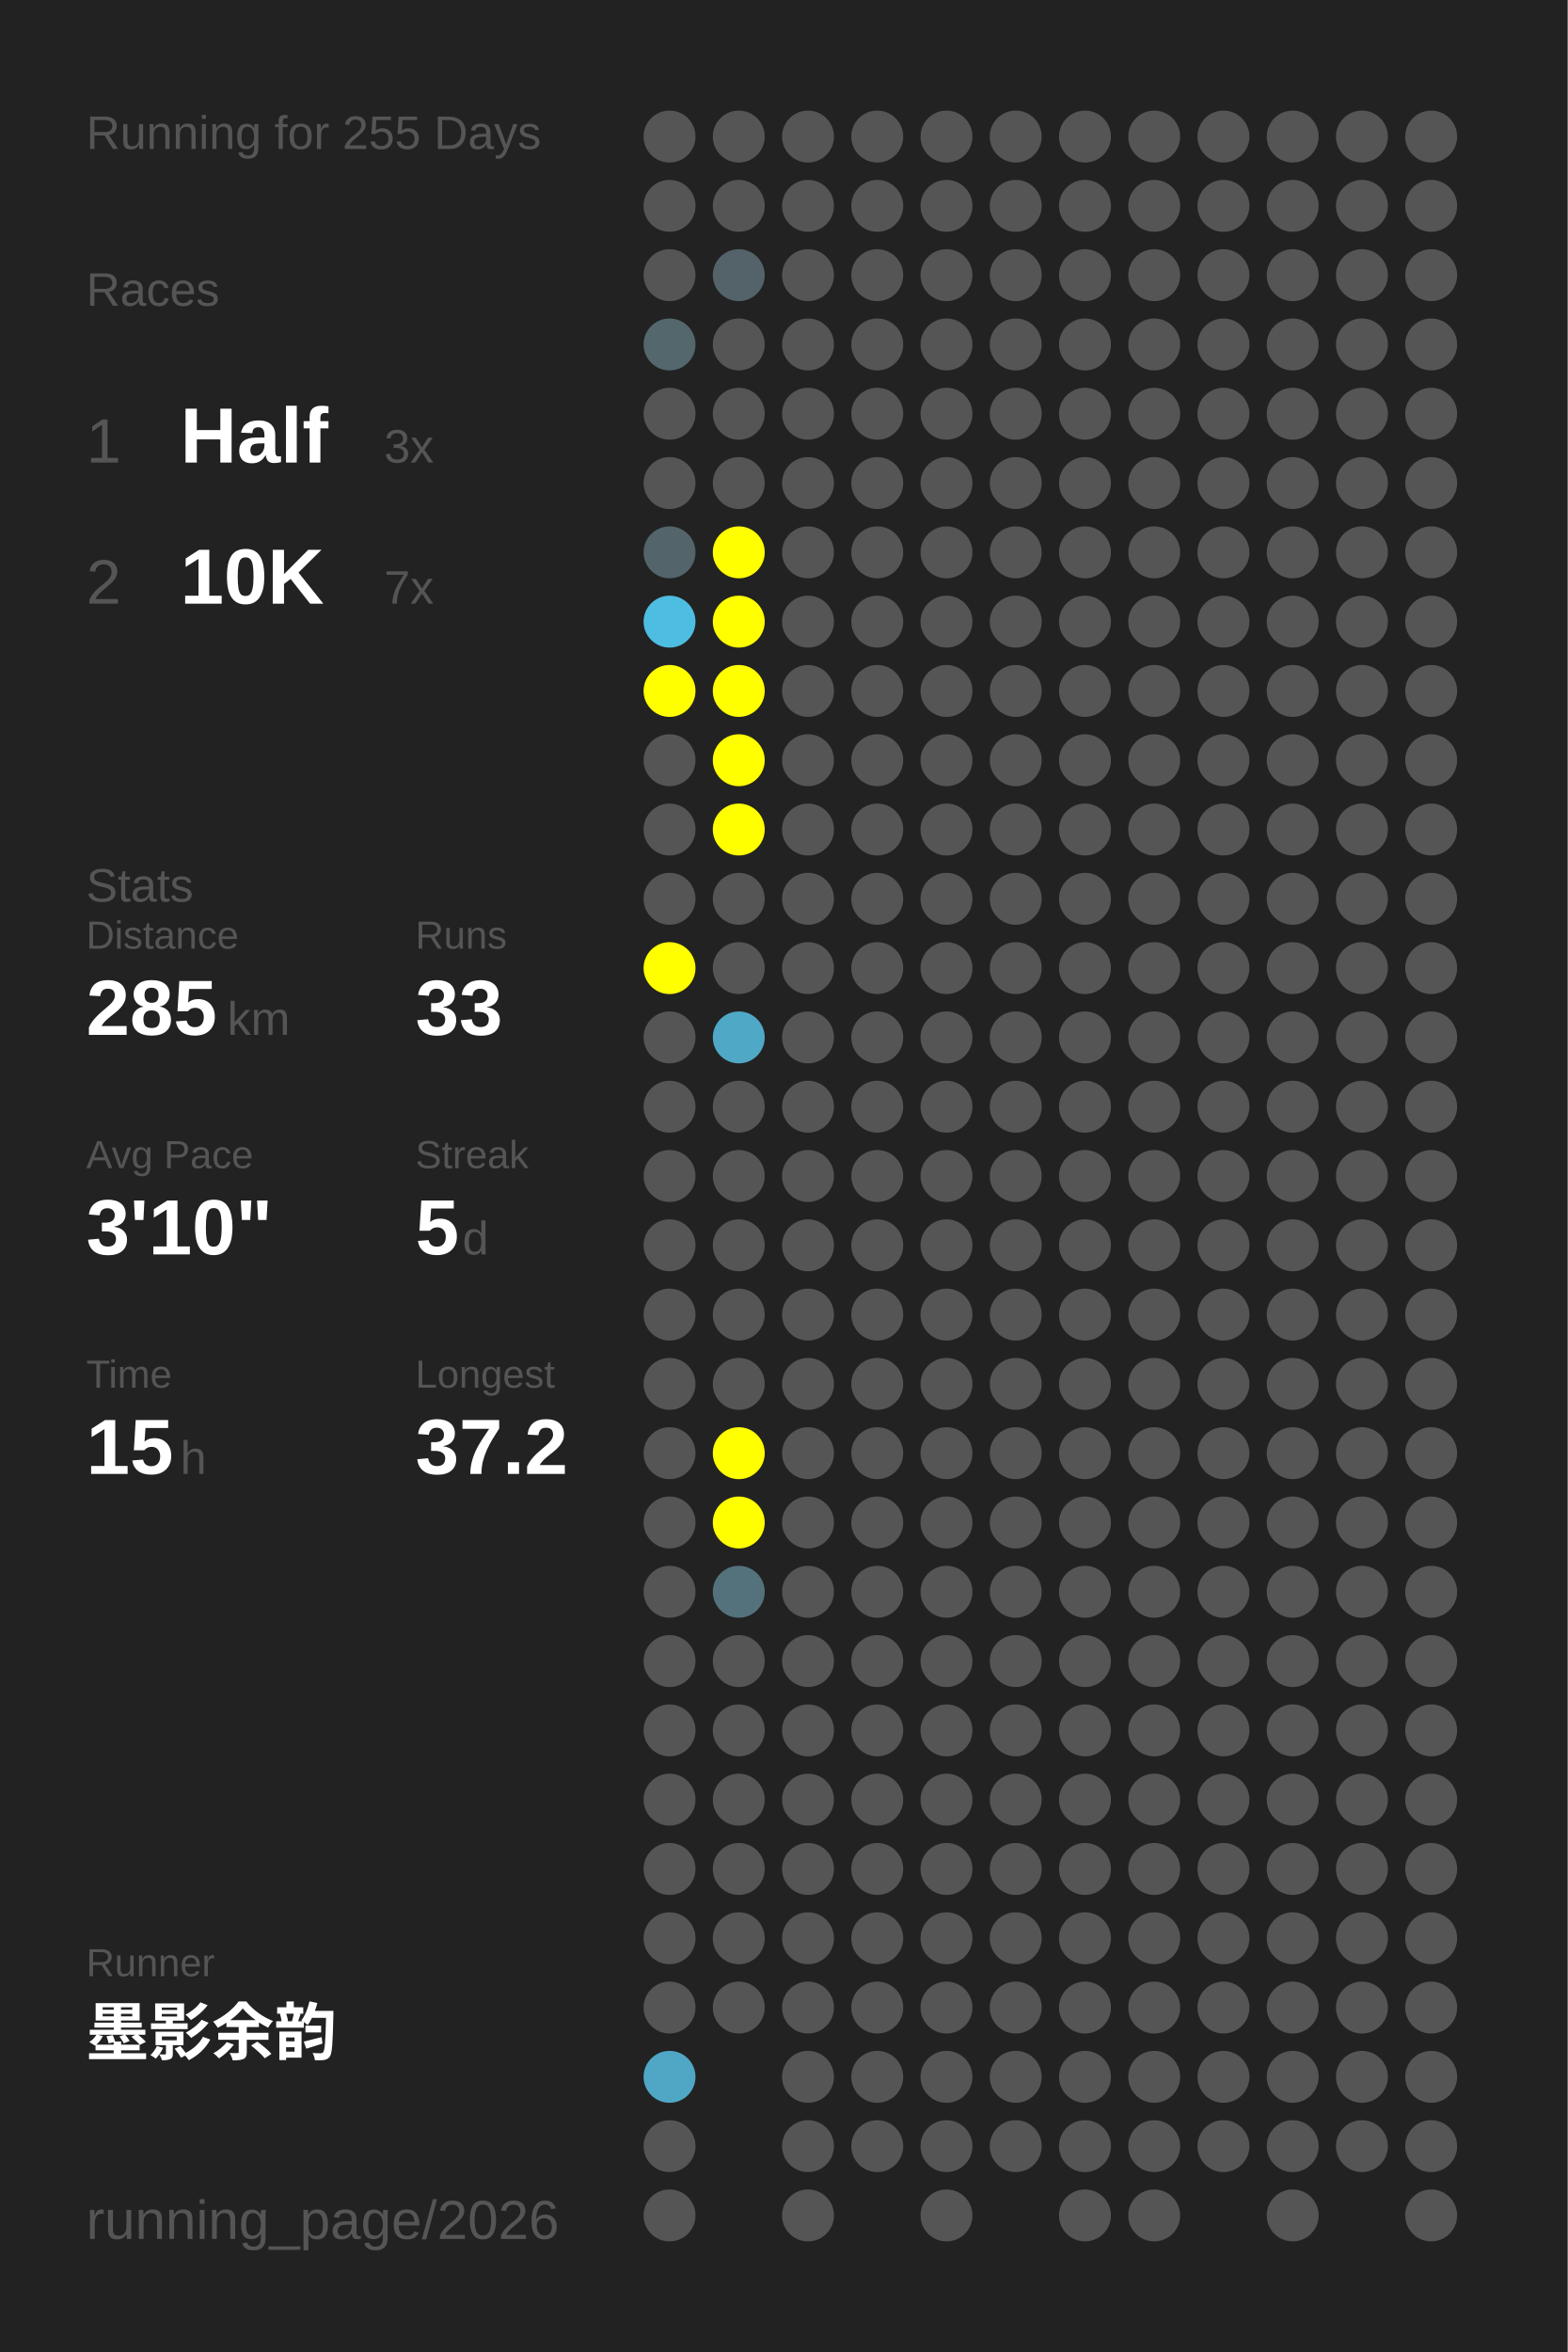
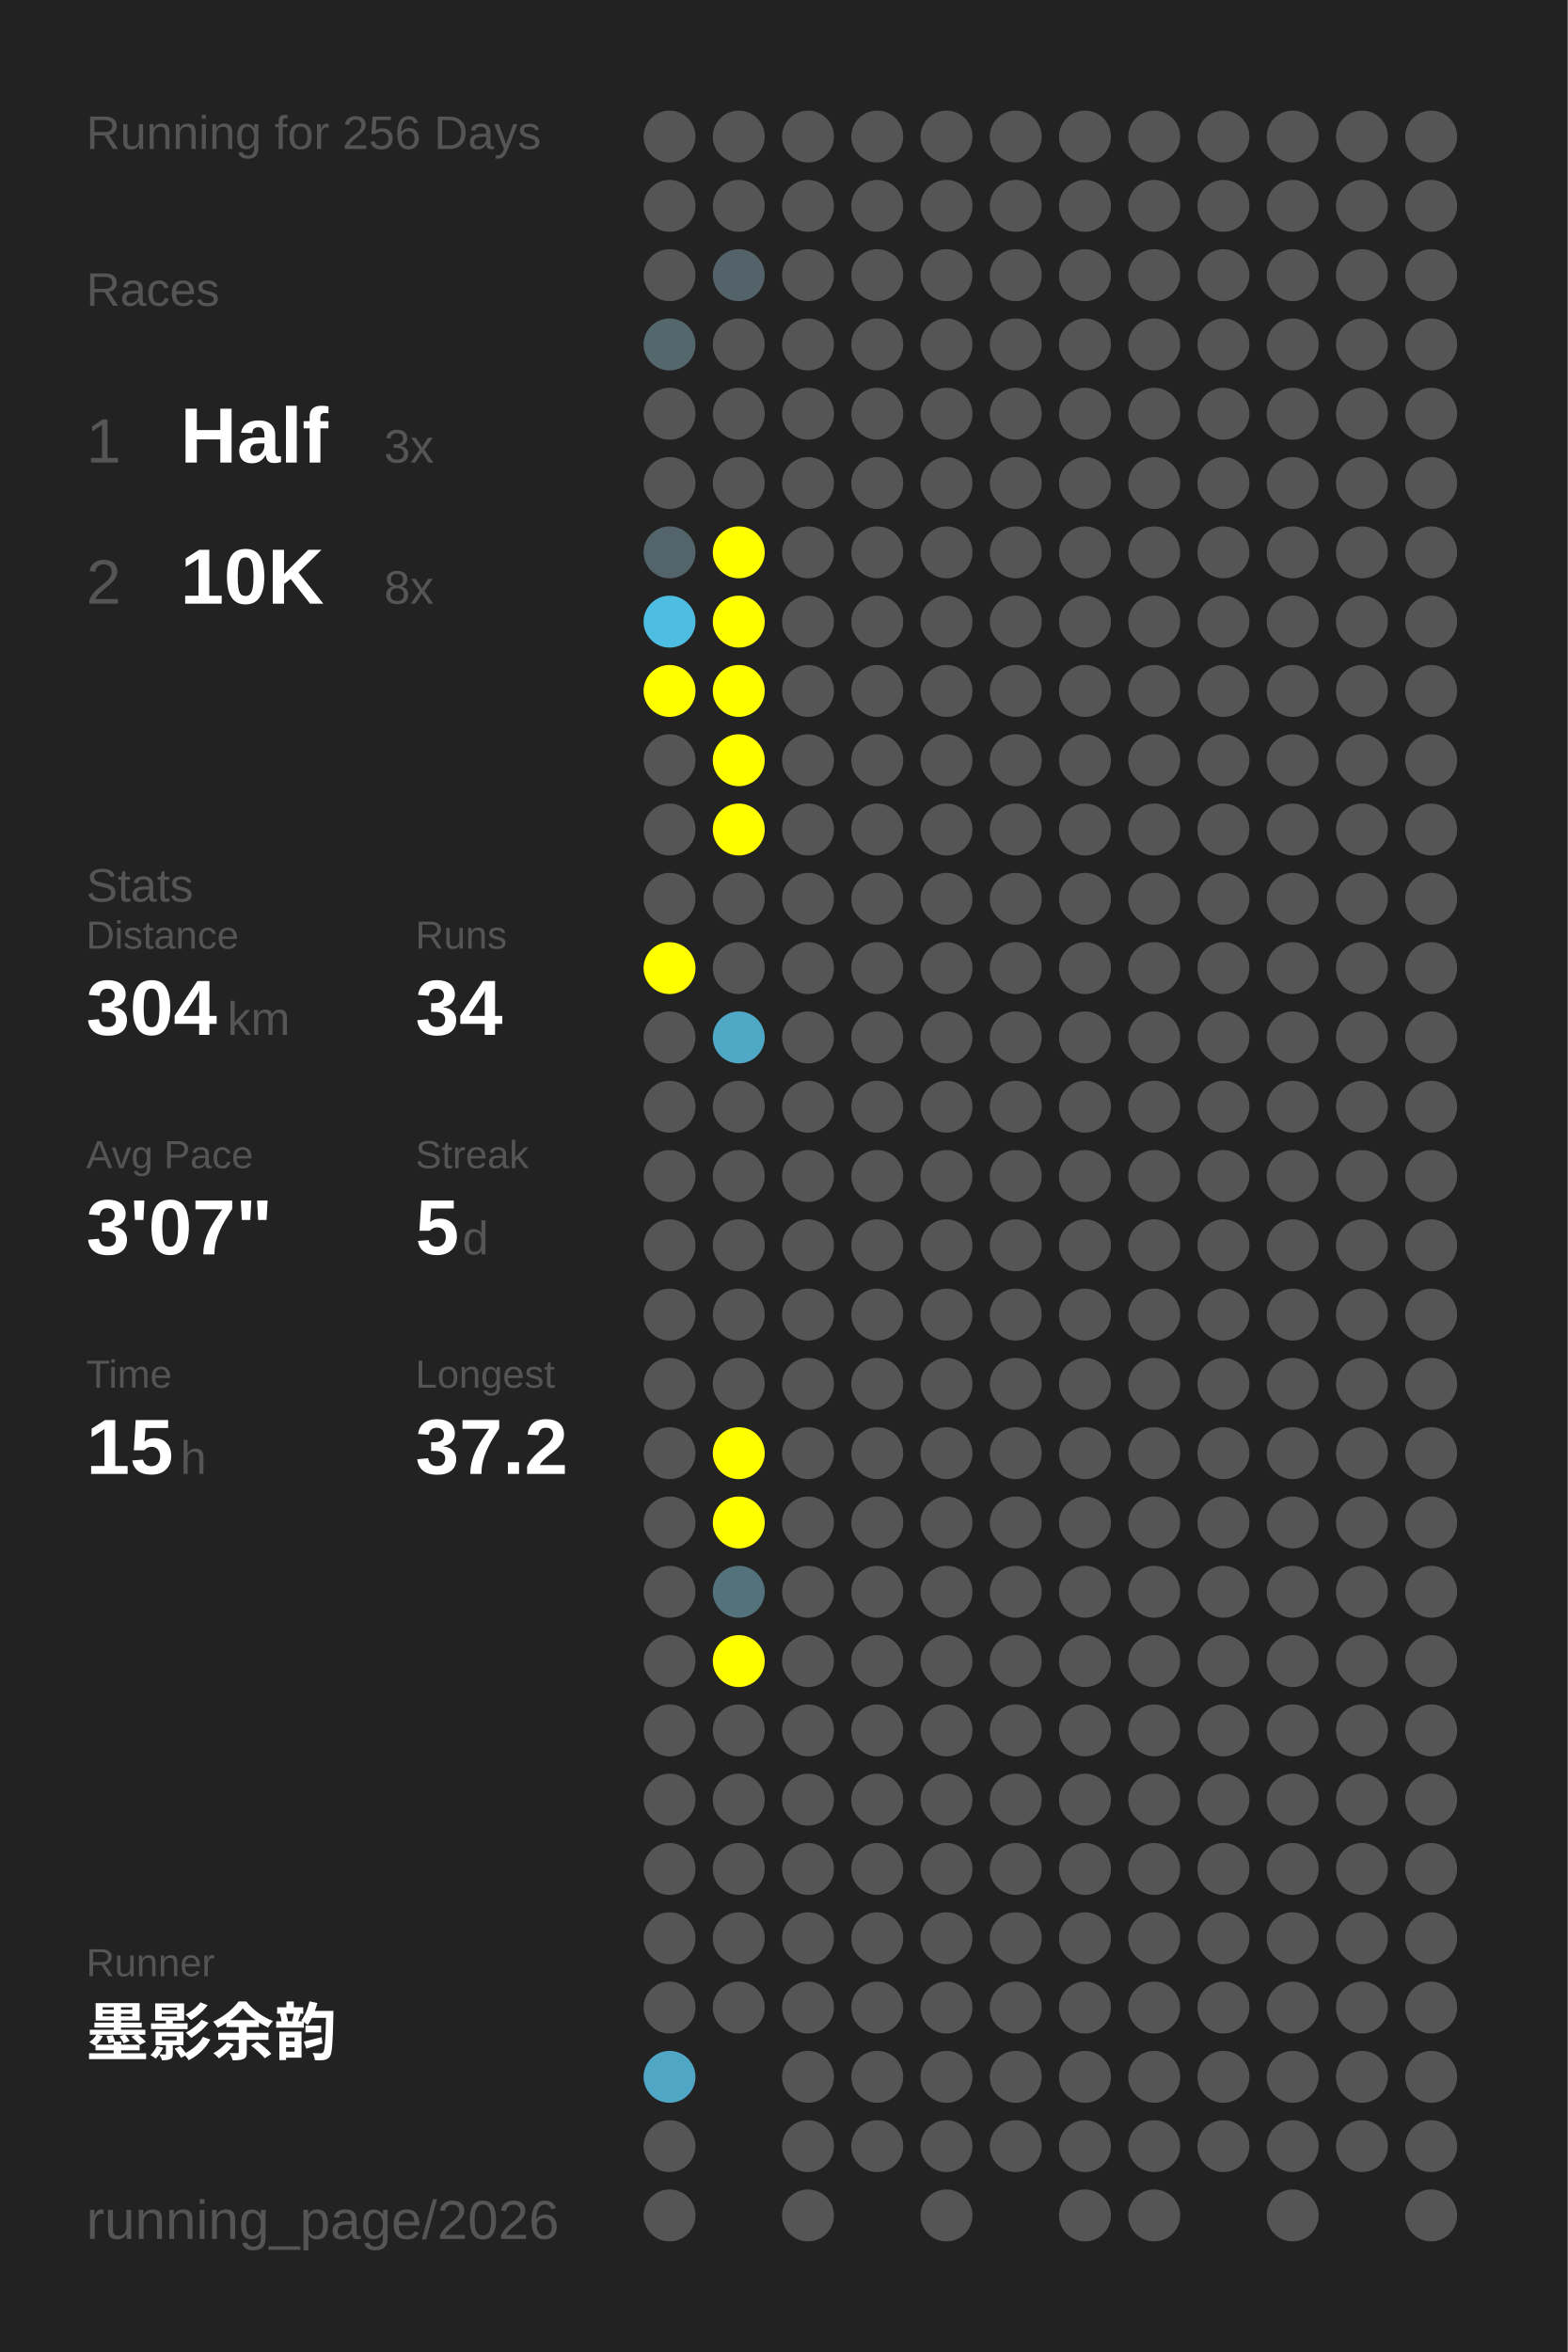
<svg xmlns="http://www.w3.org/2000/svg" baseProfile="full" height="300mm" version="1.1" viewBox="0,0,200,300" width="200mm">
  <defs />
  <rect fill="#222222" height="300" width="200" x="0" y="0" />
-   <text fill="#555555" style="font-size:6px; font-family:Arial;" x="11" y="19">Running for 255 Days</text>
+   <text fill="#555555" style="font-size:6px; font-family:Arial;" x="11" y="19">Running for 256 Days</text>
  <text fill="#555555" style="font-size:6px; font-family:Arial;" x="11" y="39">Races</text>
  <text fill="#555555" style="font-size:8px; font-family:Arial;" x="11" y="59">1</text>
  <text fill="#FFFFFF" style="font-size:10px; font-family:Arial; font-weight:bold;" x="23" y="59">Half</text>
  <text fill="#555555" style="font-size:6px; font-family:Arial;" x="49" y="59">3x</text>
  <text fill="#555555" style="font-size:8px; font-family:Arial;" x="11" y="77">2</text>
  <text fill="#FFFFFF" style="font-size:10px; font-family:Arial; font-weight:bold;" x="23" y="77">10K</text>
-   <text fill="#555555" style="font-size:6px; font-family:Arial;" x="49" y="77">7x</text>
+   <text fill="#555555" style="font-size:6px; font-family:Arial;" x="49" y="77">8x</text>
  <text fill="#555555" style="font-size:6px; font-family:Arial;" x="11" y="115">Stats</text>
  <text fill="#555555" style="font-size:5px; font-family:Arial;" x="11" y="121">Distance</text>
-   <text fill="#FFFFFF" style="font-size:10px; font-family:Arial; font-weight:bold;" x="11" y="132">285</text>
+   <text fill="#FFFFFF" style="font-size:10px; font-family:Arial; font-weight:bold;" x="11" y="132">304</text>
  <text fill="#555555" style="font-size:6px; font-family:Arial;" x="29" y="132">km</text>
  <text fill="#555555" style="font-size:5px; font-family:Arial;" x="53" y="121">Runs</text>
-   <text fill="#FFFFFF" style="font-size:10px; font-family:Arial; font-weight:bold;" x="53" y="132">33</text>
+   <text fill="#FFFFFF" style="font-size:10px; font-family:Arial; font-weight:bold;" x="53" y="132">34</text>
  <text fill="#555555" style="font-size:5px; font-family:Arial;" x="11" y="149">Avg Pace</text>
-   <text fill="#FFFFFF" style="font-size:10px; font-family:Arial; font-weight:bold;" x="11" y="160">3'10"</text>
+   <text fill="#FFFFFF" style="font-size:10px; font-family:Arial; font-weight:bold;" x="11" y="160">3'07"</text>
  <text fill="#555555" style="font-size:5px; font-family:Arial;" x="53" y="149">Streak</text>
  <text fill="#FFFFFF" style="font-size:10px; font-family:Arial; font-weight:bold;" x="53" y="160">5</text>
  <text fill="#555555" style="font-size:6px; font-family:Arial;" x="59" y="160">d</text>
  <text fill="#555555" style="font-size:5px; font-family:Arial;" x="11" y="177">Time</text>
  <text fill="#FFFFFF" style="font-size:10px; font-family:Arial; font-weight:bold;" x="11" y="188">15</text>
  <text fill="#555555" style="font-size:6px; font-family:Arial;" x="23" y="188">h</text>
  <text fill="#555555" style="font-size:5px; font-family:Arial;" x="53" y="177">Longest</text>
  <text fill="#FFFFFF" style="font-size:10px; font-family:Arial; font-weight:bold;" x="53" y="188">37.2</text>
  <text fill="#555555" style="font-size:5px; font-family:Arial;" x="11" y="252.065">Runner</text>
  <text fill="#FFFFFF" style="font-size:8px; font-family:Arial; font-weight:bold;" x="11" y="262.065">墨影余韵</text>
  <text fill="#555555" style="font-size:7px; font-family:Arial;" x="11" y="285.581">running_page/2026</text>
  <circle cx="85.417" cy="17.419" fill="#555555" r="3.312" />
  <circle cx="85.417" cy="26.258" fill="#555555" r="3.312" />
  <circle cx="85.417" cy="35.097" fill="#555555" r="3.312" />
  <circle cx="85.417" cy="43.935" fill="#53676d" r="3.312" />
  <circle cx="85.417" cy="52.774" fill="#555555" r="3.312" />
  <circle cx="85.417" cy="61.613" fill="#555555" r="3.312" />
  <circle cx="85.417" cy="70.452" fill="#53646a" r="3.312" />
  <circle cx="85.417" cy="79.29" fill="#4ebde2" r="3.312" />
  <circle cx="85.417" cy="88.129" fill="#FFFF00" r="3.312" />
  <circle cx="85.417" cy="96.968" fill="#555555" r="3.312" />
  <circle cx="85.417" cy="105.806" fill="#555555" r="3.312" />
  <circle cx="85.417" cy="114.645" fill="#555555" r="3.312" />
  <circle cx="85.417" cy="123.484" fill="#FFFF00" r="3.312" />
  <circle cx="85.417" cy="132.323" fill="#555555" r="3.312" />
  <circle cx="85.417" cy="141.161" fill="#555555" r="3.312" />
  <circle cx="85.417" cy="150" fill="#555555" r="3.312" />
  <circle cx="85.417" cy="158.839" fill="#555555" r="3.312" />
  <circle cx="85.417" cy="167.677" fill="#555555" r="3.312" />
  <circle cx="85.417" cy="176.516" fill="#555555" r="3.312" />
  <circle cx="85.417" cy="185.355" fill="#555555" r="3.312" />
  <circle cx="85.417" cy="194.194" fill="#555555" r="3.312" />
  <circle cx="85.417" cy="203.032" fill="#555555" r="3.312" />
  <circle cx="85.417" cy="211.871" fill="#555555" r="3.312" />
  <circle cx="85.417" cy="220.71" fill="#555555" r="3.312" />
  <circle cx="85.417" cy="229.548" fill="#555555" r="3.312" />
  <circle cx="85.417" cy="238.387" fill="#555555" r="3.312" />
  <circle cx="85.417" cy="247.226" fill="#555555" r="3.312" />
  <circle cx="85.417" cy="256.065" fill="#555555" r="3.312" />
  <circle cx="85.417" cy="264.903" fill="#4fa7c5" r="3.312" />
  <circle cx="85.417" cy="273.742" fill="#555555" r="3.312" />
  <circle cx="85.417" cy="282.581" fill="#555555" r="3.312" />
  <circle cx="94.25" cy="17.419" fill="#555555" r="3.312" />
  <circle cx="94.25" cy="26.258" fill="#555555" r="3.312" />
  <circle cx="94.25" cy="35.097" fill="#546369" r="3.312" />
  <circle cx="94.25" cy="43.935" fill="#555555" r="3.312" />
  <circle cx="94.25" cy="52.774" fill="#555555" r="3.312" />
  <circle cx="94.25" cy="61.613" fill="#555555" r="3.312" />
  <circle cx="94.25" cy="70.452" fill="#FFFF00" r="3.312" />
  <circle cx="94.25" cy="79.29" fill="#FFFF00" r="3.312" />
  <circle cx="94.25" cy="88.129" fill="#FFFF00" r="3.312" />
  <circle cx="94.25" cy="96.968" fill="#FFFF00" r="3.312" />
  <circle cx="94.25" cy="105.806" fill="#FFFF00" r="3.312" />
  <circle cx="94.25" cy="114.645" fill="#555555" r="3.312" />
  <circle cx="94.25" cy="123.484" fill="#555555" r="3.312" />
  <circle cx="94.25" cy="132.323" fill="#4fa8c6" r="3.312" />
  <circle cx="94.25" cy="141.161" fill="#555555" r="3.312" />
  <circle cx="94.25" cy="150" fill="#555555" r="3.312" />
  <circle cx="94.25" cy="158.839" fill="#555555" r="3.312" />
  <circle cx="94.25" cy="167.677" fill="#555555" r="3.312" />
  <circle cx="94.25" cy="176.516" fill="#555555" r="3.312" />
  <circle cx="94.25" cy="185.355" fill="#FFFF00" r="3.312" />
  <circle cx="94.25" cy="194.194" fill="#FFFF00" r="3.312" />
  <circle cx="94.25" cy="203.032" fill="#53727c" r="3.312" />
-   <circle cx="94.25" cy="211.871" fill="#555555" r="3.312" />
+   <circle cx="94.25" cy="211.871" fill="#FFFF00" r="3.312" />
  <circle cx="94.25" cy="220.71" fill="#555555" r="3.312" />
  <circle cx="94.25" cy="229.548" fill="#555555" r="3.312" />
  <circle cx="94.25" cy="238.387" fill="#555555" r="3.312" />
  <circle cx="94.25" cy="247.226" fill="#555555" r="3.312" />
  <circle cx="94.25" cy="256.065" fill="#555555" r="3.312" />
  <circle cx="103.083" cy="17.419" fill="#555555" r="3.312" />
  <circle cx="103.083" cy="26.258" fill="#555555" r="3.312" />
  <circle cx="103.083" cy="35.097" fill="#555555" r="3.312" />
  <circle cx="103.083" cy="43.935" fill="#555555" r="3.312" />
  <circle cx="103.083" cy="52.774" fill="#555555" r="3.312" />
  <circle cx="103.083" cy="61.613" fill="#555555" r="3.312" />
  <circle cx="103.083" cy="70.452" fill="#555555" r="3.312" />
  <circle cx="103.083" cy="79.29" fill="#555555" r="3.312" />
  <circle cx="103.083" cy="88.129" fill="#555555" r="3.312" />
  <circle cx="103.083" cy="96.968" fill="#555555" r="3.312" />
  <circle cx="103.083" cy="105.806" fill="#555555" r="3.312" />
  <circle cx="103.083" cy="114.645" fill="#555555" r="3.312" />
  <circle cx="103.083" cy="123.484" fill="#555555" r="3.312" />
  <circle cx="103.083" cy="132.323" fill="#555555" r="3.312" />
  <circle cx="103.083" cy="141.161" fill="#555555" r="3.312" />
  <circle cx="103.083" cy="150" fill="#555555" r="3.312" />
  <circle cx="103.083" cy="158.839" fill="#555555" r="3.312" />
  <circle cx="103.083" cy="167.677" fill="#555555" r="3.312" />
  <circle cx="103.083" cy="176.516" fill="#555555" r="3.312" />
  <circle cx="103.083" cy="185.355" fill="#555555" r="3.312" />
  <circle cx="103.083" cy="194.194" fill="#555555" r="3.312" />
  <circle cx="103.083" cy="203.032" fill="#555555" r="3.312" />
  <circle cx="103.083" cy="211.871" fill="#555555" r="3.312" />
  <circle cx="103.083" cy="220.71" fill="#555555" r="3.312" />
  <circle cx="103.083" cy="229.548" fill="#555555" r="3.312" />
  <circle cx="103.083" cy="238.387" fill="#555555" r="3.312" />
  <circle cx="103.083" cy="247.226" fill="#555555" r="3.312" />
  <circle cx="103.083" cy="256.065" fill="#555555" r="3.312" />
  <circle cx="103.083" cy="264.903" fill="#555555" r="3.312" />
  <circle cx="103.083" cy="273.742" fill="#555555" r="3.312" />
  <circle cx="103.083" cy="282.581" fill="#555555" r="3.312" />
  <circle cx="111.917" cy="17.419" fill="#555555" r="3.312" />
  <circle cx="111.917" cy="26.258" fill="#555555" r="3.312" />
  <circle cx="111.917" cy="35.097" fill="#555555" r="3.312" />
  <circle cx="111.917" cy="43.935" fill="#555555" r="3.312" />
  <circle cx="111.917" cy="52.774" fill="#555555" r="3.312" />
  <circle cx="111.917" cy="61.613" fill="#555555" r="3.312" />
  <circle cx="111.917" cy="70.452" fill="#555555" r="3.312" />
  <circle cx="111.917" cy="79.29" fill="#555555" r="3.312" />
  <circle cx="111.917" cy="88.129" fill="#555555" r="3.312" />
  <circle cx="111.917" cy="96.968" fill="#555555" r="3.312" />
  <circle cx="111.917" cy="105.806" fill="#555555" r="3.312" />
  <circle cx="111.917" cy="114.645" fill="#555555" r="3.312" />
  <circle cx="111.917" cy="123.484" fill="#555555" r="3.312" />
  <circle cx="111.917" cy="132.323" fill="#555555" r="3.312" />
  <circle cx="111.917" cy="141.161" fill="#555555" r="3.312" />
  <circle cx="111.917" cy="150" fill="#555555" r="3.312" />
  <circle cx="111.917" cy="158.839" fill="#555555" r="3.312" />
  <circle cx="111.917" cy="167.677" fill="#555555" r="3.312" />
  <circle cx="111.917" cy="176.516" fill="#555555" r="3.312" />
  <circle cx="111.917" cy="185.355" fill="#555555" r="3.312" />
  <circle cx="111.917" cy="194.194" fill="#555555" r="3.312" />
  <circle cx="111.917" cy="203.032" fill="#555555" r="3.312" />
  <circle cx="111.917" cy="211.871" fill="#555555" r="3.312" />
  <circle cx="111.917" cy="220.71" fill="#555555" r="3.312" />
  <circle cx="111.917" cy="229.548" fill="#555555" r="3.312" />
  <circle cx="111.917" cy="238.387" fill="#555555" r="3.312" />
  <circle cx="111.917" cy="247.226" fill="#555555" r="3.312" />
  <circle cx="111.917" cy="256.065" fill="#555555" r="3.312" />
  <circle cx="111.917" cy="264.903" fill="#555555" r="3.312" />
  <circle cx="111.917" cy="273.742" fill="#555555" r="3.312" />
  <circle cx="120.75" cy="17.419" fill="#555555" r="3.312" />
  <circle cx="120.75" cy="26.258" fill="#555555" r="3.312" />
  <circle cx="120.75" cy="35.097" fill="#555555" r="3.312" />
  <circle cx="120.75" cy="43.935" fill="#555555" r="3.312" />
  <circle cx="120.75" cy="52.774" fill="#555555" r="3.312" />
  <circle cx="120.75" cy="61.613" fill="#555555" r="3.312" />
  <circle cx="120.75" cy="70.452" fill="#555555" r="3.312" />
  <circle cx="120.75" cy="79.29" fill="#555555" r="3.312" />
  <circle cx="120.75" cy="88.129" fill="#555555" r="3.312" />
  <circle cx="120.75" cy="96.968" fill="#555555" r="3.312" />
  <circle cx="120.75" cy="105.806" fill="#555555" r="3.312" />
  <circle cx="120.75" cy="114.645" fill="#555555" r="3.312" />
  <circle cx="120.75" cy="123.484" fill="#555555" r="3.312" />
  <circle cx="120.75" cy="132.323" fill="#555555" r="3.312" />
  <circle cx="120.75" cy="141.161" fill="#555555" r="3.312" />
  <circle cx="120.75" cy="150" fill="#555555" r="3.312" />
  <circle cx="120.75" cy="158.839" fill="#555555" r="3.312" />
  <circle cx="120.75" cy="167.677" fill="#555555" r="3.312" />
  <circle cx="120.75" cy="176.516" fill="#555555" r="3.312" />
  <circle cx="120.75" cy="185.355" fill="#555555" r="3.312" />
  <circle cx="120.75" cy="194.194" fill="#555555" r="3.312" />
  <circle cx="120.75" cy="203.032" fill="#555555" r="3.312" />
  <circle cx="120.75" cy="211.871" fill="#555555" r="3.312" />
  <circle cx="120.75" cy="220.71" fill="#555555" r="3.312" />
  <circle cx="120.75" cy="229.548" fill="#555555" r="3.312" />
  <circle cx="120.75" cy="238.387" fill="#555555" r="3.312" />
  <circle cx="120.75" cy="247.226" fill="#555555" r="3.312" />
  <circle cx="120.75" cy="256.065" fill="#555555" r="3.312" />
  <circle cx="120.75" cy="264.903" fill="#555555" r="3.312" />
  <circle cx="120.75" cy="273.742" fill="#555555" r="3.312" />
  <circle cx="120.75" cy="282.581" fill="#555555" r="3.312" />
  <circle cx="129.583" cy="17.419" fill="#555555" r="3.312" />
  <circle cx="129.583" cy="26.258" fill="#555555" r="3.312" />
  <circle cx="129.583" cy="35.097" fill="#555555" r="3.312" />
  <circle cx="129.583" cy="43.935" fill="#555555" r="3.312" />
  <circle cx="129.583" cy="52.774" fill="#555555" r="3.312" />
  <circle cx="129.583" cy="61.613" fill="#555555" r="3.312" />
  <circle cx="129.583" cy="70.452" fill="#555555" r="3.312" />
  <circle cx="129.583" cy="79.29" fill="#555555" r="3.312" />
  <circle cx="129.583" cy="88.129" fill="#555555" r="3.312" />
  <circle cx="129.583" cy="96.968" fill="#555555" r="3.312" />
  <circle cx="129.583" cy="105.806" fill="#555555" r="3.312" />
  <circle cx="129.583" cy="114.645" fill="#555555" r="3.312" />
  <circle cx="129.583" cy="123.484" fill="#555555" r="3.312" />
  <circle cx="129.583" cy="132.323" fill="#555555" r="3.312" />
  <circle cx="129.583" cy="141.161" fill="#555555" r="3.312" />
  <circle cx="129.583" cy="150" fill="#555555" r="3.312" />
  <circle cx="129.583" cy="158.839" fill="#555555" r="3.312" />
  <circle cx="129.583" cy="167.677" fill="#555555" r="3.312" />
  <circle cx="129.583" cy="176.516" fill="#555555" r="3.312" />
  <circle cx="129.583" cy="185.355" fill="#555555" r="3.312" />
  <circle cx="129.583" cy="194.194" fill="#555555" r="3.312" />
  <circle cx="129.583" cy="203.032" fill="#555555" r="3.312" />
  <circle cx="129.583" cy="211.871" fill="#555555" r="3.312" />
  <circle cx="129.583" cy="220.71" fill="#555555" r="3.312" />
  <circle cx="129.583" cy="229.548" fill="#555555" r="3.312" />
  <circle cx="129.583" cy="238.387" fill="#555555" r="3.312" />
  <circle cx="129.583" cy="247.226" fill="#555555" r="3.312" />
  <circle cx="129.583" cy="256.065" fill="#555555" r="3.312" />
  <circle cx="129.583" cy="264.903" fill="#555555" r="3.312" />
  <circle cx="129.583" cy="273.742" fill="#555555" r="3.312" />
  <circle cx="138.417" cy="17.419" fill="#555555" r="3.312" />
  <circle cx="138.417" cy="26.258" fill="#555555" r="3.312" />
  <circle cx="138.417" cy="35.097" fill="#555555" r="3.312" />
  <circle cx="138.417" cy="43.935" fill="#555555" r="3.312" />
  <circle cx="138.417" cy="52.774" fill="#555555" r="3.312" />
  <circle cx="138.417" cy="61.613" fill="#555555" r="3.312" />
  <circle cx="138.417" cy="70.452" fill="#555555" r="3.312" />
  <circle cx="138.417" cy="79.29" fill="#555555" r="3.312" />
  <circle cx="138.417" cy="88.129" fill="#555555" r="3.312" />
  <circle cx="138.417" cy="96.968" fill="#555555" r="3.312" />
  <circle cx="138.417" cy="105.806" fill="#555555" r="3.312" />
  <circle cx="138.417" cy="114.645" fill="#555555" r="3.312" />
  <circle cx="138.417" cy="123.484" fill="#555555" r="3.312" />
  <circle cx="138.417" cy="132.323" fill="#555555" r="3.312" />
  <circle cx="138.417" cy="141.161" fill="#555555" r="3.312" />
  <circle cx="138.417" cy="150" fill="#555555" r="3.312" />
  <circle cx="138.417" cy="158.839" fill="#555555" r="3.312" />
  <circle cx="138.417" cy="167.677" fill="#555555" r="3.312" />
  <circle cx="138.417" cy="176.516" fill="#555555" r="3.312" />
  <circle cx="138.417" cy="185.355" fill="#555555" r="3.312" />
  <circle cx="138.417" cy="194.194" fill="#555555" r="3.312" />
  <circle cx="138.417" cy="203.032" fill="#555555" r="3.312" />
  <circle cx="138.417" cy="211.871" fill="#555555" r="3.312" />
  <circle cx="138.417" cy="220.71" fill="#555555" r="3.312" />
  <circle cx="138.417" cy="229.548" fill="#555555" r="3.312" />
  <circle cx="138.417" cy="238.387" fill="#555555" r="3.312" />
  <circle cx="138.417" cy="247.226" fill="#555555" r="3.312" />
  <circle cx="138.417" cy="256.065" fill="#555555" r="3.312" />
  <circle cx="138.417" cy="264.903" fill="#555555" r="3.312" />
  <circle cx="138.417" cy="273.742" fill="#555555" r="3.312" />
  <circle cx="138.417" cy="282.581" fill="#555555" r="3.312" />
  <circle cx="147.25" cy="17.419" fill="#555555" r="3.312" />
  <circle cx="147.25" cy="26.258" fill="#555555" r="3.312" />
  <circle cx="147.25" cy="35.097" fill="#555555" r="3.312" />
  <circle cx="147.25" cy="43.935" fill="#555555" r="3.312" />
  <circle cx="147.25" cy="52.774" fill="#555555" r="3.312" />
  <circle cx="147.25" cy="61.613" fill="#555555" r="3.312" />
  <circle cx="147.25" cy="70.452" fill="#555555" r="3.312" />
  <circle cx="147.25" cy="79.29" fill="#555555" r="3.312" />
  <circle cx="147.25" cy="88.129" fill="#555555" r="3.312" />
  <circle cx="147.25" cy="96.968" fill="#555555" r="3.312" />
  <circle cx="147.25" cy="105.806" fill="#555555" r="3.312" />
  <circle cx="147.25" cy="114.645" fill="#555555" r="3.312" />
  <circle cx="147.25" cy="123.484" fill="#555555" r="3.312" />
  <circle cx="147.25" cy="132.323" fill="#555555" r="3.312" />
  <circle cx="147.25" cy="141.161" fill="#555555" r="3.312" />
  <circle cx="147.25" cy="150" fill="#555555" r="3.312" />
  <circle cx="147.25" cy="158.839" fill="#555555" r="3.312" />
  <circle cx="147.25" cy="167.677" fill="#555555" r="3.312" />
  <circle cx="147.25" cy="176.516" fill="#555555" r="3.312" />
  <circle cx="147.25" cy="185.355" fill="#555555" r="3.312" />
  <circle cx="147.25" cy="194.194" fill="#555555" r="3.312" />
  <circle cx="147.25" cy="203.032" fill="#555555" r="3.312" />
  <circle cx="147.25" cy="211.871" fill="#555555" r="3.312" />
  <circle cx="147.25" cy="220.71" fill="#555555" r="3.312" />
  <circle cx="147.25" cy="229.548" fill="#555555" r="3.312" />
  <circle cx="147.25" cy="238.387" fill="#555555" r="3.312" />
  <circle cx="147.25" cy="247.226" fill="#555555" r="3.312" />
  <circle cx="147.25" cy="256.065" fill="#555555" r="3.312" />
  <circle cx="147.25" cy="264.903" fill="#555555" r="3.312" />
  <circle cx="147.25" cy="273.742" fill="#555555" r="3.312" />
  <circle cx="147.25" cy="282.581" fill="#555555" r="3.312" />
  <circle cx="156.083" cy="17.419" fill="#555555" r="3.312" />
  <circle cx="156.083" cy="26.258" fill="#555555" r="3.312" />
  <circle cx="156.083" cy="35.097" fill="#555555" r="3.312" />
  <circle cx="156.083" cy="43.935" fill="#555555" r="3.312" />
  <circle cx="156.083" cy="52.774" fill="#555555" r="3.312" />
  <circle cx="156.083" cy="61.613" fill="#555555" r="3.312" />
  <circle cx="156.083" cy="70.452" fill="#555555" r="3.312" />
  <circle cx="156.083" cy="79.29" fill="#555555" r="3.312" />
  <circle cx="156.083" cy="88.129" fill="#555555" r="3.312" />
  <circle cx="156.083" cy="96.968" fill="#555555" r="3.312" />
  <circle cx="156.083" cy="105.806" fill="#555555" r="3.312" />
  <circle cx="156.083" cy="114.645" fill="#555555" r="3.312" />
  <circle cx="156.083" cy="123.484" fill="#555555" r="3.312" />
  <circle cx="156.083" cy="132.323" fill="#555555" r="3.312" />
  <circle cx="156.083" cy="141.161" fill="#555555" r="3.312" />
  <circle cx="156.083" cy="150" fill="#555555" r="3.312" />
  <circle cx="156.083" cy="158.839" fill="#555555" r="3.312" />
  <circle cx="156.083" cy="167.677" fill="#555555" r="3.312" />
  <circle cx="156.083" cy="176.516" fill="#555555" r="3.312" />
  <circle cx="156.083" cy="185.355" fill="#555555" r="3.312" />
  <circle cx="156.083" cy="194.194" fill="#555555" r="3.312" />
  <circle cx="156.083" cy="203.032" fill="#555555" r="3.312" />
  <circle cx="156.083" cy="211.871" fill="#555555" r="3.312" />
  <circle cx="156.083" cy="220.71" fill="#555555" r="3.312" />
  <circle cx="156.083" cy="229.548" fill="#555555" r="3.312" />
  <circle cx="156.083" cy="238.387" fill="#555555" r="3.312" />
  <circle cx="156.083" cy="247.226" fill="#555555" r="3.312" />
  <circle cx="156.083" cy="256.065" fill="#555555" r="3.312" />
  <circle cx="156.083" cy="264.903" fill="#555555" r="3.312" />
  <circle cx="156.083" cy="273.742" fill="#555555" r="3.312" />
  <circle cx="164.917" cy="17.419" fill="#555555" r="3.312" />
  <circle cx="164.917" cy="26.258" fill="#555555" r="3.312" />
  <circle cx="164.917" cy="35.097" fill="#555555" r="3.312" />
  <circle cx="164.917" cy="43.935" fill="#555555" r="3.312" />
  <circle cx="164.917" cy="52.774" fill="#555555" r="3.312" />
  <circle cx="164.917" cy="61.613" fill="#555555" r="3.312" />
  <circle cx="164.917" cy="70.452" fill="#555555" r="3.312" />
  <circle cx="164.917" cy="79.29" fill="#555555" r="3.312" />
  <circle cx="164.917" cy="88.129" fill="#555555" r="3.312" />
  <circle cx="164.917" cy="96.968" fill="#555555" r="3.312" />
  <circle cx="164.917" cy="105.806" fill="#555555" r="3.312" />
  <circle cx="164.917" cy="114.645" fill="#555555" r="3.312" />
  <circle cx="164.917" cy="123.484" fill="#555555" r="3.312" />
  <circle cx="164.917" cy="132.323" fill="#555555" r="3.312" />
  <circle cx="164.917" cy="141.161" fill="#555555" r="3.312" />
  <circle cx="164.917" cy="150" fill="#555555" r="3.312" />
  <circle cx="164.917" cy="158.839" fill="#555555" r="3.312" />
  <circle cx="164.917" cy="167.677" fill="#555555" r="3.312" />
  <circle cx="164.917" cy="176.516" fill="#555555" r="3.312" />
  <circle cx="164.917" cy="185.355" fill="#555555" r="3.312" />
  <circle cx="164.917" cy="194.194" fill="#555555" r="3.312" />
  <circle cx="164.917" cy="203.032" fill="#555555" r="3.312" />
  <circle cx="164.917" cy="211.871" fill="#555555" r="3.312" />
  <circle cx="164.917" cy="220.71" fill="#555555" r="3.312" />
  <circle cx="164.917" cy="229.548" fill="#555555" r="3.312" />
  <circle cx="164.917" cy="238.387" fill="#555555" r="3.312" />
  <circle cx="164.917" cy="247.226" fill="#555555" r="3.312" />
  <circle cx="164.917" cy="256.065" fill="#555555" r="3.312" />
  <circle cx="164.917" cy="264.903" fill="#555555" r="3.312" />
  <circle cx="164.917" cy="273.742" fill="#555555" r="3.312" />
  <circle cx="164.917" cy="282.581" fill="#555555" r="3.312" />
  <circle cx="173.75" cy="17.419" fill="#555555" r="3.312" />
  <circle cx="173.75" cy="26.258" fill="#555555" r="3.312" />
  <circle cx="173.75" cy="35.097" fill="#555555" r="3.312" />
  <circle cx="173.75" cy="43.935" fill="#555555" r="3.312" />
  <circle cx="173.75" cy="52.774" fill="#555555" r="3.312" />
  <circle cx="173.75" cy="61.613" fill="#555555" r="3.312" />
  <circle cx="173.75" cy="70.452" fill="#555555" r="3.312" />
  <circle cx="173.75" cy="79.29" fill="#555555" r="3.312" />
  <circle cx="173.75" cy="88.129" fill="#555555" r="3.312" />
  <circle cx="173.75" cy="96.968" fill="#555555" r="3.312" />
  <circle cx="173.75" cy="105.806" fill="#555555" r="3.312" />
  <circle cx="173.75" cy="114.645" fill="#555555" r="3.312" />
  <circle cx="173.75" cy="123.484" fill="#555555" r="3.312" />
  <circle cx="173.75" cy="132.323" fill="#555555" r="3.312" />
  <circle cx="173.75" cy="141.161" fill="#555555" r="3.312" />
  <circle cx="173.75" cy="150" fill="#555555" r="3.312" />
  <circle cx="173.75" cy="158.839" fill="#555555" r="3.312" />
  <circle cx="173.75" cy="167.677" fill="#555555" r="3.312" />
  <circle cx="173.75" cy="176.516" fill="#555555" r="3.312" />
  <circle cx="173.75" cy="185.355" fill="#555555" r="3.312" />
  <circle cx="173.75" cy="194.194" fill="#555555" r="3.312" />
  <circle cx="173.75" cy="203.032" fill="#555555" r="3.312" />
  <circle cx="173.75" cy="211.871" fill="#555555" r="3.312" />
  <circle cx="173.75" cy="220.71" fill="#555555" r="3.312" />
  <circle cx="173.75" cy="229.548" fill="#555555" r="3.312" />
  <circle cx="173.75" cy="238.387" fill="#555555" r="3.312" />
  <circle cx="173.75" cy="247.226" fill="#555555" r="3.312" />
  <circle cx="173.75" cy="256.065" fill="#555555" r="3.312" />
  <circle cx="173.75" cy="264.903" fill="#555555" r="3.312" />
  <circle cx="173.75" cy="273.742" fill="#555555" r="3.312" />
  <circle cx="182.583" cy="17.419" fill="#555555" r="3.312" />
  <circle cx="182.583" cy="26.258" fill="#555555" r="3.312" />
  <circle cx="182.583" cy="35.097" fill="#555555" r="3.312" />
  <circle cx="182.583" cy="43.935" fill="#555555" r="3.312" />
  <circle cx="182.583" cy="52.774" fill="#555555" r="3.312" />
  <circle cx="182.583" cy="61.613" fill="#555555" r="3.312" />
  <circle cx="182.583" cy="70.452" fill="#555555" r="3.312" />
  <circle cx="182.583" cy="79.29" fill="#555555" r="3.312" />
  <circle cx="182.583" cy="88.129" fill="#555555" r="3.312" />
  <circle cx="182.583" cy="96.968" fill="#555555" r="3.312" />
  <circle cx="182.583" cy="105.806" fill="#555555" r="3.312" />
  <circle cx="182.583" cy="114.645" fill="#555555" r="3.312" />
  <circle cx="182.583" cy="123.484" fill="#555555" r="3.312" />
  <circle cx="182.583" cy="132.323" fill="#555555" r="3.312" />
  <circle cx="182.583" cy="141.161" fill="#555555" r="3.312" />
  <circle cx="182.583" cy="150" fill="#555555" r="3.312" />
  <circle cx="182.583" cy="158.839" fill="#555555" r="3.312" />
  <circle cx="182.583" cy="167.677" fill="#555555" r="3.312" />
  <circle cx="182.583" cy="176.516" fill="#555555" r="3.312" />
  <circle cx="182.583" cy="185.355" fill="#555555" r="3.312" />
  <circle cx="182.583" cy="194.194" fill="#555555" r="3.312" />
  <circle cx="182.583" cy="203.032" fill="#555555" r="3.312" />
  <circle cx="182.583" cy="211.871" fill="#555555" r="3.312" />
  <circle cx="182.583" cy="220.71" fill="#555555" r="3.312" />
  <circle cx="182.583" cy="229.548" fill="#555555" r="3.312" />
  <circle cx="182.583" cy="238.387" fill="#555555" r="3.312" />
  <circle cx="182.583" cy="247.226" fill="#555555" r="3.312" />
  <circle cx="182.583" cy="256.065" fill="#555555" r="3.312" />
  <circle cx="182.583" cy="264.903" fill="#555555" r="3.312" />
  <circle cx="182.583" cy="273.742" fill="#555555" r="3.312" />
  <circle cx="182.583" cy="282.581" fill="#555555" r="3.312" />
</svg>
